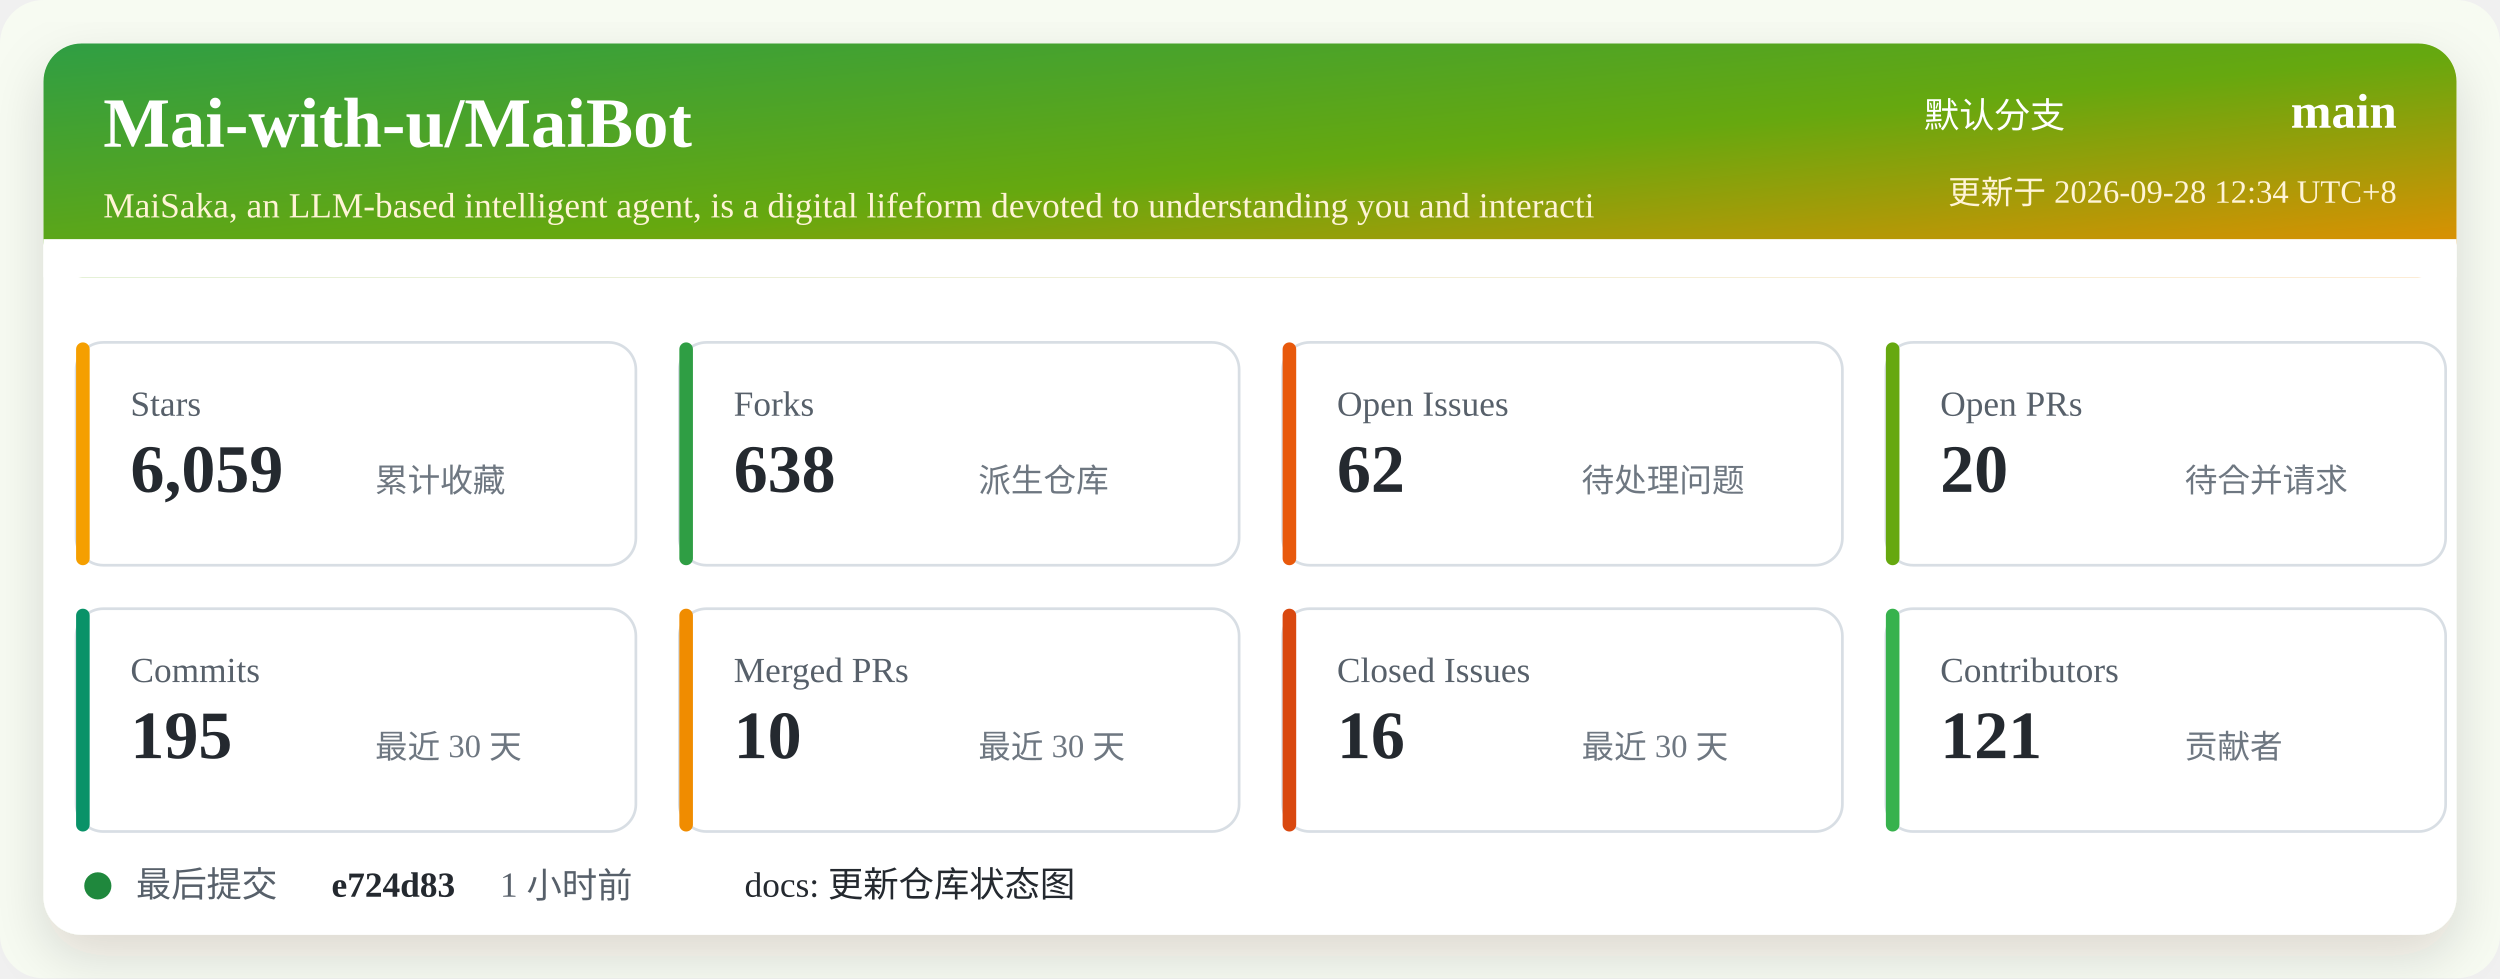
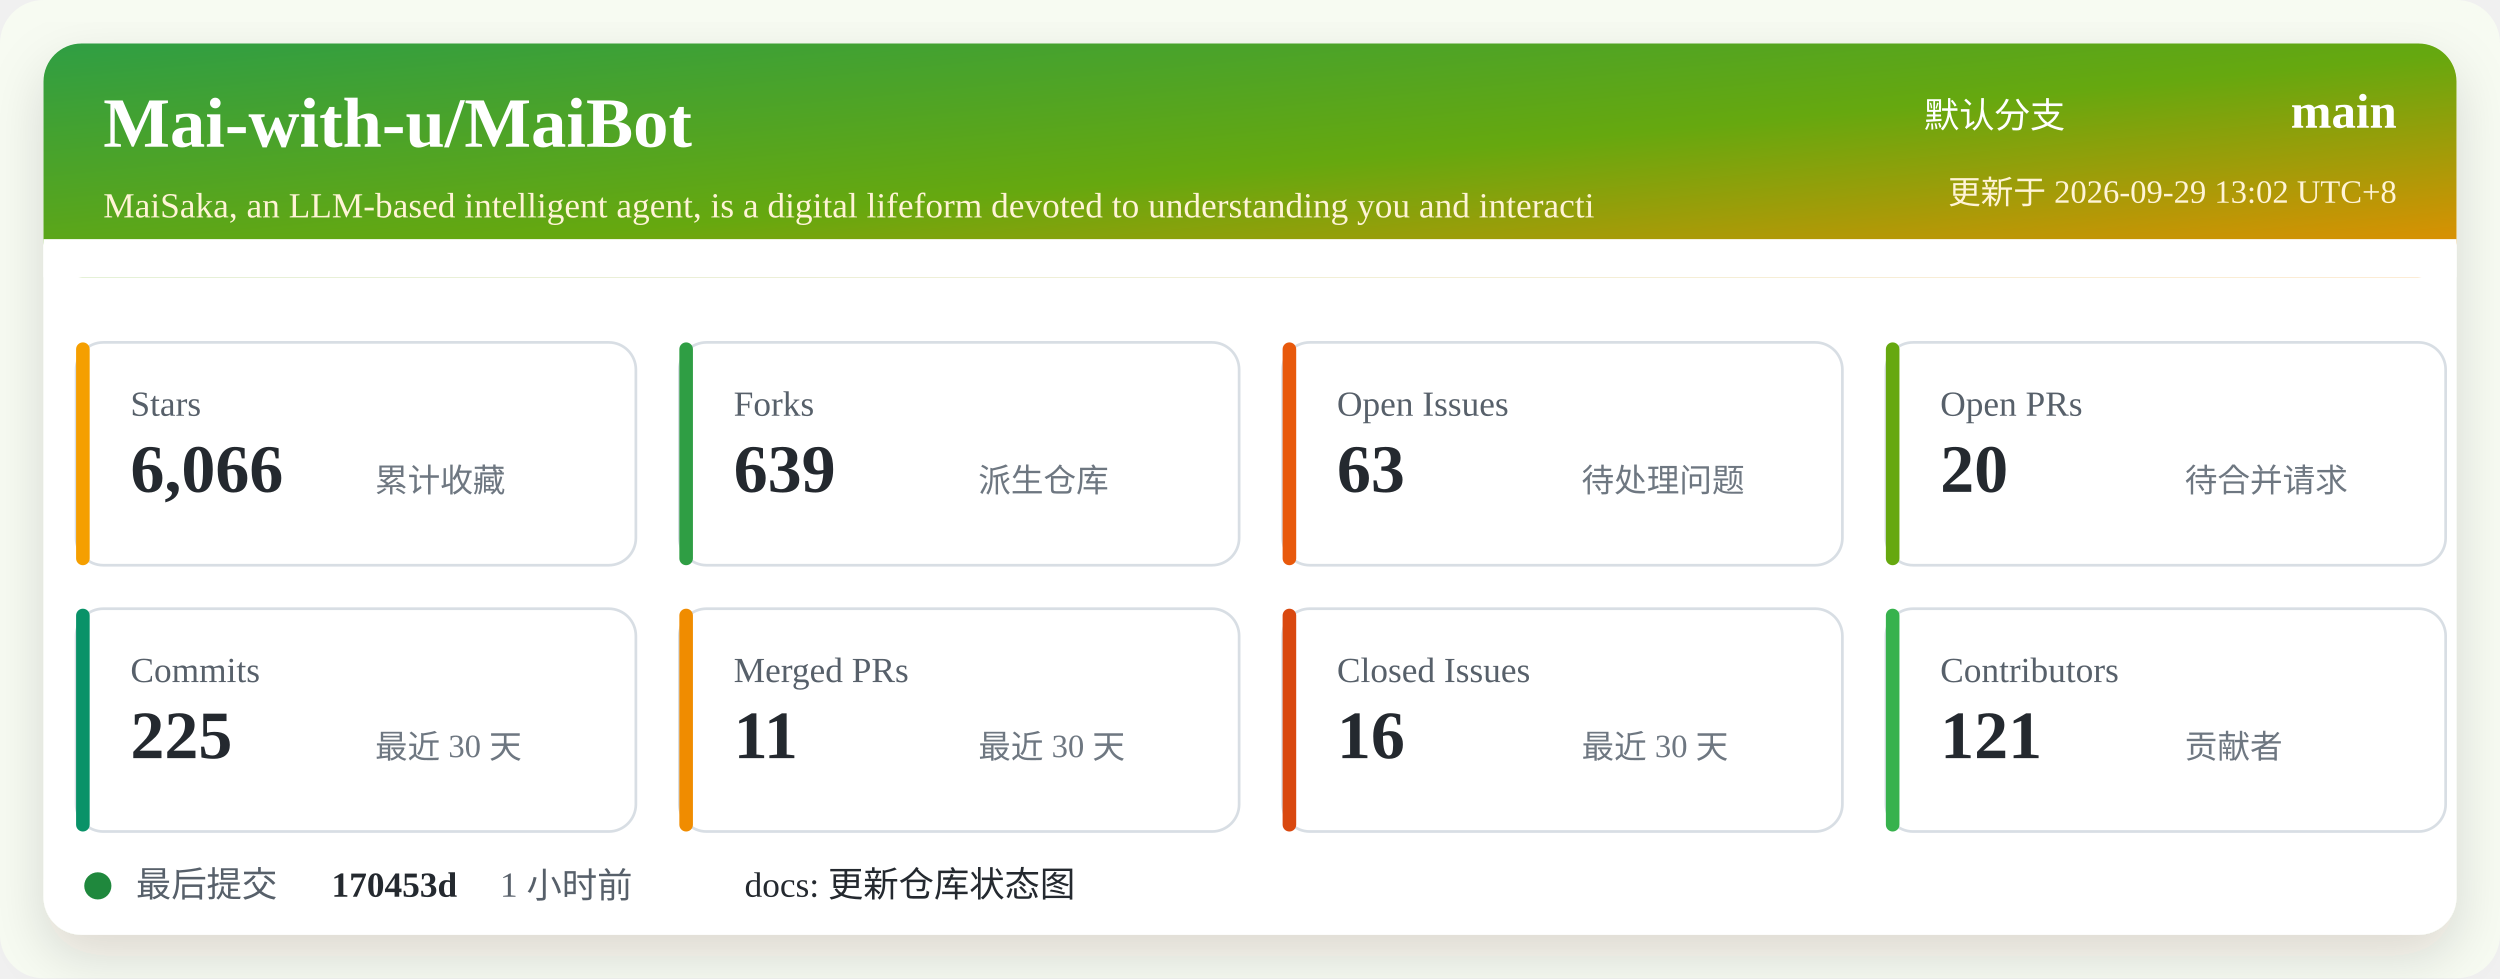
<svg xmlns="http://www.w3.org/2000/svg" width="920" height="360" viewBox="0 0 920 360" role="img" aria-labelledby="title desc">
  <defs>
    <linearGradient id="header" x1="0" x2="1" y1="0" y2="1">
      <stop offset="0%" stop-color="#2f9e44" />
      <stop offset="52%" stop-color="#66a80f" />
      <stop offset="100%" stop-color="#f08c00" />
    </linearGradient>
    <filter id="shadow" x="-5%" y="-5%" width="110%" height="110%">
      <feDropShadow dx="0" dy="8" stdDeviation="10" flood-color="#2b2318" flood-opacity="0.14" />
    </filter>
  </defs>
  <rect width="920" height="360" rx="16" fill="#f7fbf2" />
  <rect x="16" y="16" width="888" height="328" rx="14" fill="#ffffff" filter="url(#shadow)" />
  <rect x="16" y="16" width="888" height="86" rx="14" fill="url(#header)" />
  <path d="M16 88 H904 V102 H16 Z" fill="#ffffff" />
  <text x="38" y="54" fill="#ffffff" font-size="26" font-weight="700">Mai-with-u/MaiBot</text>
  <text x="38" y="80" fill="#fff4d6" font-size="13">MaiSaka, an LLM-based intelligent agent, is a digital lifeform devoted to understanding you and interacti</text>
  <text x="760" y="47" fill="#ffffff" font-size="13" text-anchor="end">默认分支</text>
  <text x="882" y="47" fill="#ffffff" font-size="18" font-weight="700" text-anchor="end">main</text>
-   <text x="882" y="75" fill="#fff4d6" font-size="12" text-anchor="end">更新于 2026-09-28 12:34 UTC+8</text>
+   <text x="882" y="75" fill="#fff4d6" font-size="12" text-anchor="end">更新于 2026-09-29 13:02 UTC+8</text>
  <g transform="translate(28 126)">
    <rect width="206" height="82" rx="10" fill="#ffffff" stroke="#d8dee4" />
    <rect x="0" y="0" width="5" height="82" rx="2.5" fill="#f59f00" />
    <text x="20" y="27" fill="#57606a" font-size="13">Stars</text>
-     <text x="20" y="55" fill="#24292f" font-size="25" font-weight="700">6,059</text>
+     <text x="20" y="55" fill="#24292f" font-size="25" font-weight="700">6,066</text>
    <text x="110" y="55" fill="#6e7781" font-size="12">累计收藏</text>
  </g>
  <g transform="translate(250 126)">
    <rect width="206" height="82" rx="10" fill="#ffffff" stroke="#d8dee4" />
    <rect x="0" y="0" width="5" height="82" rx="2.5" fill="#2f9e44" />
    <text x="20" y="27" fill="#57606a" font-size="13">Forks</text>
-     <text x="20" y="55" fill="#24292f" font-size="25" font-weight="700">638</text>
+     <text x="20" y="55" fill="#24292f" font-size="25" font-weight="700">639</text>
    <text x="110" y="55" fill="#6e7781" font-size="12">派生仓库</text>
  </g>
  <g transform="translate(472 126)">
    <rect width="206" height="82" rx="10" fill="#ffffff" stroke="#d8dee4" />
    <rect x="0" y="0" width="5" height="82" rx="2.5" fill="#e8590c" />
    <text x="20" y="27" fill="#57606a" font-size="13">Open Issues</text>
-     <text x="20" y="55" fill="#24292f" font-size="25" font-weight="700">62</text>
+     <text x="20" y="55" fill="#24292f" font-size="25" font-weight="700">63</text>
    <text x="110" y="55" fill="#6e7781" font-size="12">待处理问题</text>
  </g>
  <g transform="translate(694 126)">
    <rect width="206" height="82" rx="10" fill="#ffffff" stroke="#d8dee4" />
    <rect x="0" y="0" width="5" height="82" rx="2.5" fill="#66a80f" />
    <text x="20" y="27" fill="#57606a" font-size="13">Open PRs</text>
    <text x="20" y="55" fill="#24292f" font-size="25" font-weight="700">20</text>
    <text x="110" y="55" fill="#6e7781" font-size="12">待合并请求</text>
  </g>
  <g transform="translate(28 224)">
    <rect width="206" height="82" rx="10" fill="#ffffff" stroke="#d8dee4" />
    <rect x="0" y="0" width="5" height="82" rx="2.5" fill="#099268" />
    <text x="20" y="27" fill="#57606a" font-size="13">Commits</text>
-     <text x="20" y="55" fill="#24292f" font-size="25" font-weight="700">195</text>
+     <text x="20" y="55" fill="#24292f" font-size="25" font-weight="700">225</text>
    <text x="110" y="55" fill="#6e7781" font-size="12">最近 30 天</text>
  </g>
  <g transform="translate(250 224)">
    <rect width="206" height="82" rx="10" fill="#ffffff" stroke="#d8dee4" />
    <rect x="0" y="0" width="5" height="82" rx="2.5" fill="#f08c00" />
    <text x="20" y="27" fill="#57606a" font-size="13">Merged PRs</text>
-     <text x="20" y="55" fill="#24292f" font-size="25" font-weight="700">10</text>
+     <text x="20" y="55" fill="#24292f" font-size="25" font-weight="700">11</text>
    <text x="110" y="55" fill="#6e7781" font-size="12">最近 30 天</text>
  </g>
  <g transform="translate(472 224)">
    <rect width="206" height="82" rx="10" fill="#ffffff" stroke="#d8dee4" />
    <rect x="0" y="0" width="5" height="82" rx="2.5" fill="#d9480f" />
    <text x="20" y="27" fill="#57606a" font-size="13">Closed Issues</text>
    <text x="20" y="55" fill="#24292f" font-size="25" font-weight="700">16</text>
    <text x="110" y="55" fill="#6e7781" font-size="12">最近 30 天</text>
  </g>
  <g transform="translate(694 224)">
    <rect width="206" height="82" rx="10" fill="#ffffff" stroke="#d8dee4" />
    <rect x="0" y="0" width="5" height="82" rx="2.5" fill="#37b24d" />
    <text x="20" y="27" fill="#57606a" font-size="13">Contributors</text>
    <text x="20" y="55" fill="#24292f" font-size="25" font-weight="700">121</text>
    <text x="110" y="55" fill="#6e7781" font-size="12">贡献者</text>
  </g>
  <g transform="translate(28 318)">
    <circle cx="8" cy="8" r="5" fill="#1f883d" />
    <text x="22" y="12" fill="#57606a" font-size="13">最后提交</text>
-     <text x="94" y="12" fill="#24292f" font-size="13" font-weight="700">e724d83</text>
+     <text x="94" y="12" fill="#24292f" font-size="13" font-weight="700">170453d</text>
    <text x="156" y="12" fill="#57606a" font-size="13">1 小时前</text>
    <text x="246" y="12" fill="#24292f" font-size="13">docs: 更新仓库状态图</text>
  </g>
</svg>
